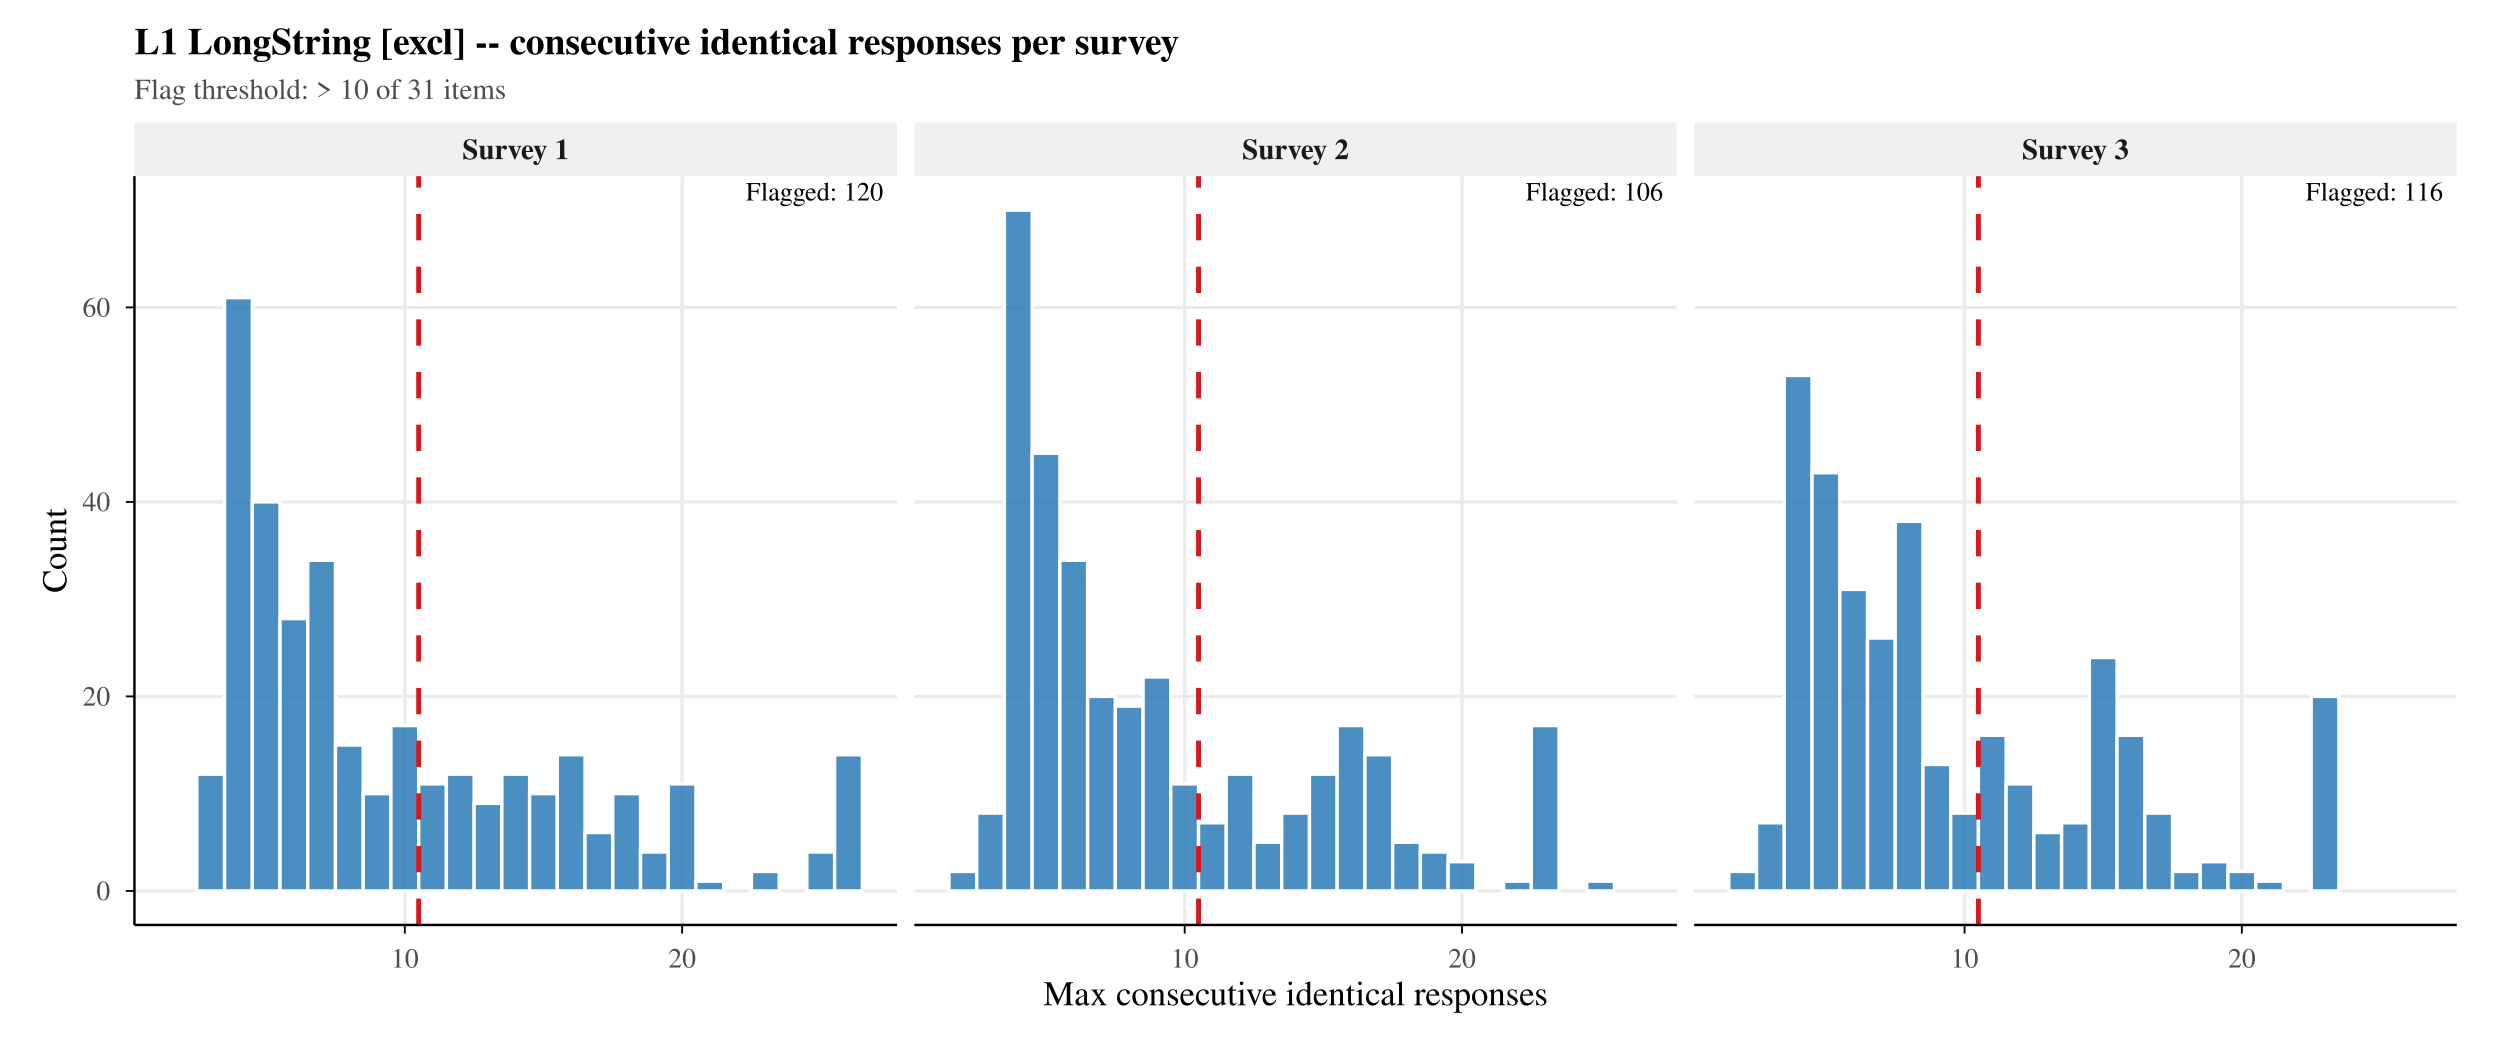
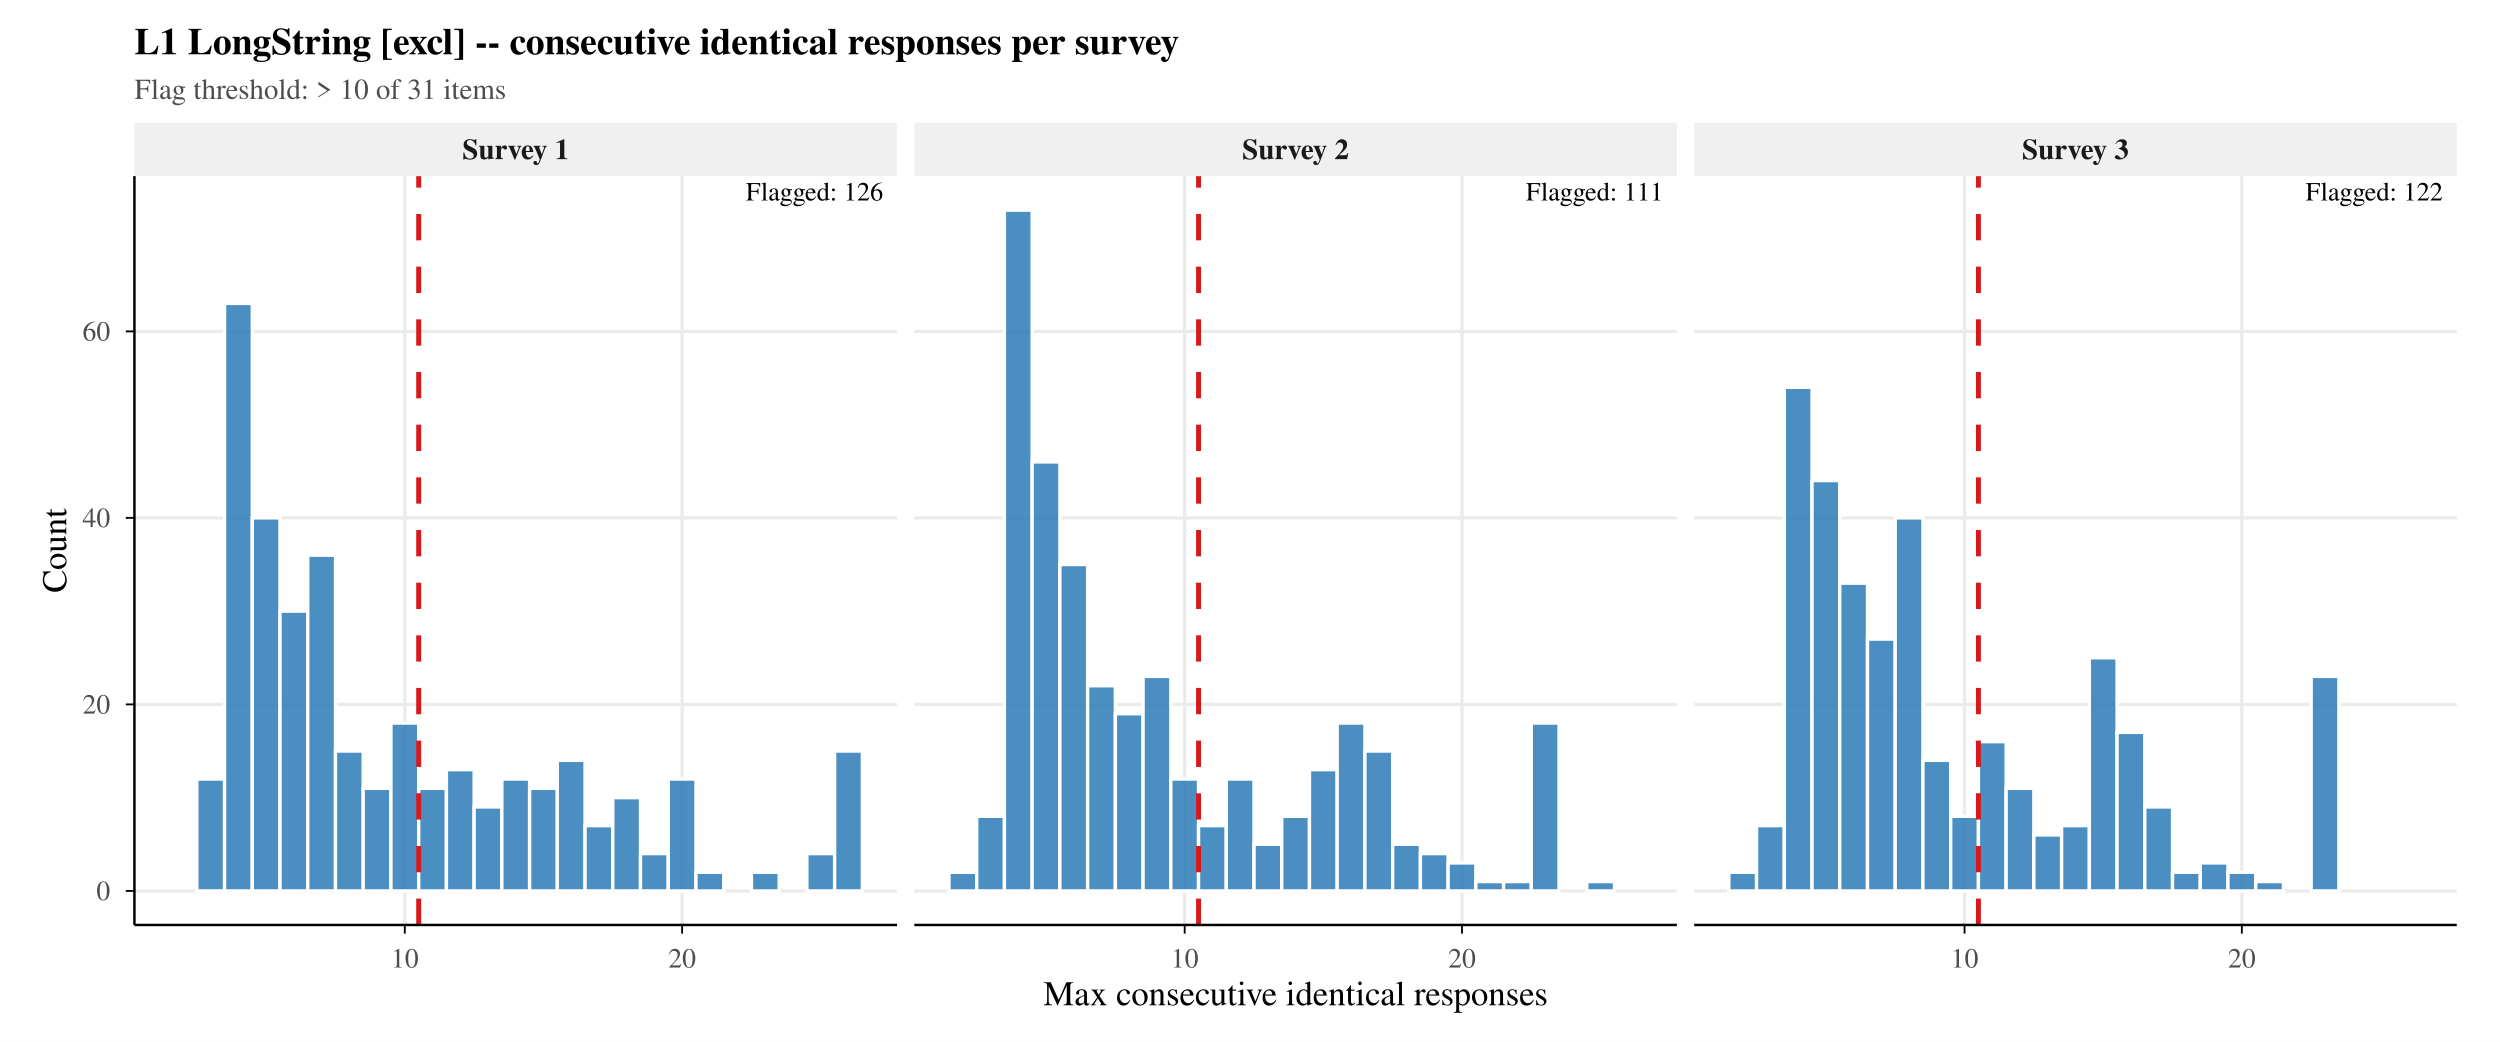
<svg xmlns="http://www.w3.org/2000/svg" width="864.00pt" height="360.00pt" viewBox="0 0 864.00 360.00">
  <g class="svglite">
    <defs>
      <style type="text/css">
    .svglite line, .svglite polyline, .svglite polygon, .svglite path, .svglite rect, .svglite circle {
      fill: none;
      stroke: #000000;
      stroke-linecap: round;
      stroke-linejoin: round;
      stroke-miterlimit: 10.00;
    }
    .svglite text {
      white-space: pre;
    }
    .svglite g.glyphgroup path {
      fill: inherit;
      stroke: none;
    }
  </style>
    </defs>
    <rect width="100%" height="100%" style="stroke: none; fill: #FFFFFF;" />
    <defs>
      <clipPath id="cpMC4wMHw4NjQuMDB8MC4wMHwzNjAuMDA=">
        <rect x="0.00" y="0.00" width="864.00" height="360.00" />
      </clipPath>
    </defs>
    <g clip-path="url(#cpMC4wMHw4NjQuMDB8MC4wMHwzNjAuMDA=)">
      <rect x="0.00" y="0.00" width="864.00" height="360.00" style="stroke-width: 1.16; stroke: none; fill: #FFFFFF;" />
    </g>
    <defs>
      <clipPath id="cpNDYuNDZ8MzEwLjAxfDYwLjg3fDMxOS42Ng==">
        <rect x="46.46" y="60.87" width="263.55" height="258.80" />
      </clipPath>
    </defs>
    <g clip-path="url(#cpNDYuNDZ8MzEwLjAxfDYwLjg3fDMxOS42Ng==)">
      <polyline points="46.46,307.90 310.01,307.90 " style="stroke-width: 1.16; stroke: #EBEBEB; stroke-linecap: butt;" />
-       <polyline points="46.46,240.68 310.01,240.68 " style="stroke-width: 1.16; stroke: #EBEBEB; stroke-linecap: butt;" />
-       <polyline points="46.46,173.46 310.01,173.46 " style="stroke-width: 1.16; stroke: #EBEBEB; stroke-linecap: butt;" />
-       <polyline points="46.46,106.24 310.01,106.24 " style="stroke-width: 1.16; stroke: #EBEBEB; stroke-linecap: butt;" />
+       <polyline points="46.46,243.44 310.01,243.44 " style="stroke-width: 1.16; stroke: #EBEBEB; stroke-linecap: butt;" />
+       <polyline points="46.46,178.98 310.01,178.98 " style="stroke-width: 1.16; stroke: #EBEBEB; stroke-linecap: butt;" />
+       <polyline points="46.46,114.53 310.01,114.53 " style="stroke-width: 1.16; stroke: #EBEBEB; stroke-linecap: butt;" />
      <polyline points="139.90,319.66 139.90,60.87 " style="stroke-width: 1.16; stroke: #EBEBEB; stroke-linecap: butt;" />
      <polyline points="235.74,319.66 235.74,60.87 " style="stroke-width: 1.16; stroke: #EBEBEB; stroke-linecap: butt;" />
      <rect x="58.44" y="307.90" width="9.58" height="0.00" style="stroke-width: 1.16; stroke: #FFFFFF; stroke-linecap: butt; stroke-linejoin: miter; fill: #2C7BB6; fill-opacity: 0.85;" />
-       <rect x="68.03" y="267.57" width="9.58" height="40.33" style="stroke-width: 1.16; stroke: #FFFFFF; stroke-linecap: butt; stroke-linejoin: miter; fill: #2C7BB6; fill-opacity: 0.85;" />
-       <rect x="77.61" y="102.88" width="9.58" height="205.02" style="stroke-width: 1.16; stroke: #FFFFFF; stroke-linecap: butt; stroke-linejoin: miter; fill: #2C7BB6; fill-opacity: 0.85;" />
-       <rect x="87.19" y="173.46" width="9.58" height="134.44" style="stroke-width: 1.16; stroke: #FFFFFF; stroke-linecap: butt; stroke-linejoin: miter; fill: #2C7BB6; fill-opacity: 0.85;" />
-       <rect x="96.78" y="213.79" width="9.58" height="94.11" style="stroke-width: 1.16; stroke: #FFFFFF; stroke-linecap: butt; stroke-linejoin: miter; fill: #2C7BB6; fill-opacity: 0.85;" />
-       <rect x="106.36" y="193.63" width="9.58" height="114.28" style="stroke-width: 1.16; stroke: #FFFFFF; stroke-linecap: butt; stroke-linejoin: miter; fill: #2C7BB6; fill-opacity: 0.85;" />
-       <rect x="115.94" y="257.49" width="9.58" height="50.42" style="stroke-width: 1.16; stroke: #FFFFFF; stroke-linecap: butt; stroke-linejoin: miter; fill: #2C7BB6; fill-opacity: 0.85;" />
-       <rect x="125.53" y="274.29" width="9.58" height="33.61" style="stroke-width: 1.16; stroke: #FFFFFF; stroke-linecap: butt; stroke-linejoin: miter; fill: #2C7BB6; fill-opacity: 0.85;" />
-       <rect x="135.11" y="250.76" width="9.58" height="57.14" style="stroke-width: 1.16; stroke: #FFFFFF; stroke-linecap: butt; stroke-linejoin: miter; fill: #2C7BB6; fill-opacity: 0.85;" />
-       <rect x="144.70" y="270.93" width="9.58" height="36.97" style="stroke-width: 1.16; stroke: #FFFFFF; stroke-linecap: butt; stroke-linejoin: miter; fill: #2C7BB6; fill-opacity: 0.85;" />
-       <rect x="154.28" y="267.57" width="9.58" height="40.33" style="stroke-width: 1.16; stroke: #FFFFFF; stroke-linecap: butt; stroke-linejoin: miter; fill: #2C7BB6; fill-opacity: 0.85;" />
-       <rect x="163.86" y="277.65" width="9.58" height="30.25" style="stroke-width: 1.16; stroke: #FFFFFF; stroke-linecap: butt; stroke-linejoin: miter; fill: #2C7BB6; fill-opacity: 0.85;" />
-       <rect x="173.45" y="267.57" width="9.58" height="40.33" style="stroke-width: 1.16; stroke: #FFFFFF; stroke-linecap: butt; stroke-linejoin: miter; fill: #2C7BB6; fill-opacity: 0.85;" />
-       <rect x="183.03" y="274.29" width="9.58" height="33.61" style="stroke-width: 1.16; stroke: #FFFFFF; stroke-linecap: butt; stroke-linejoin: miter; fill: #2C7BB6; fill-opacity: 0.85;" />
-       <rect x="192.61" y="260.85" width="9.58" height="47.05" style="stroke-width: 1.16; stroke: #FFFFFF; stroke-linecap: butt; stroke-linejoin: miter; fill: #2C7BB6; fill-opacity: 0.85;" />
-       <rect x="202.20" y="287.73" width="9.58" height="20.17" style="stroke-width: 1.16; stroke: #FFFFFF; stroke-linecap: butt; stroke-linejoin: miter; fill: #2C7BB6; fill-opacity: 0.85;" />
-       <rect x="211.78" y="274.29" width="9.58" height="33.61" style="stroke-width: 1.16; stroke: #FFFFFF; stroke-linecap: butt; stroke-linejoin: miter; fill: #2C7BB6; fill-opacity: 0.85;" />
-       <rect x="221.36" y="294.46" width="9.58" height="13.44" style="stroke-width: 1.16; stroke: #FFFFFF; stroke-linecap: butt; stroke-linejoin: miter; fill: #2C7BB6; fill-opacity: 0.85;" />
-       <rect x="230.95" y="270.93" width="9.58" height="36.97" style="stroke-width: 1.16; stroke: #FFFFFF; stroke-linecap: butt; stroke-linejoin: miter; fill: #2C7BB6; fill-opacity: 0.85;" />
-       <rect x="240.53" y="304.54" width="9.58" height="3.36" style="stroke-width: 1.16; stroke: #FFFFFF; stroke-linecap: butt; stroke-linejoin: miter; fill: #2C7BB6; fill-opacity: 0.85;" />
+       <rect x="68.03" y="269.23" width="9.58" height="38.67" style="stroke-width: 1.16; stroke: #FFFFFF; stroke-linecap: butt; stroke-linejoin: miter; fill: #2C7BB6; fill-opacity: 0.85;" />
+       <rect x="77.61" y="104.86" width="9.58" height="203.04" style="stroke-width: 1.16; stroke: #FFFFFF; stroke-linecap: butt; stroke-linejoin: miter; fill: #2C7BB6; fill-opacity: 0.85;" />
+       <rect x="87.19" y="178.98" width="9.58" height="128.92" style="stroke-width: 1.16; stroke: #FFFFFF; stroke-linecap: butt; stroke-linejoin: miter; fill: #2C7BB6; fill-opacity: 0.85;" />
+       <rect x="96.78" y="211.21" width="9.58" height="96.69" style="stroke-width: 1.16; stroke: #FFFFFF; stroke-linecap: butt; stroke-linejoin: miter; fill: #2C7BB6; fill-opacity: 0.85;" />
+       <rect x="106.36" y="191.88" width="9.58" height="116.02" style="stroke-width: 1.16; stroke: #FFFFFF; stroke-linecap: butt; stroke-linejoin: miter; fill: #2C7BB6; fill-opacity: 0.85;" />
+       <rect x="115.94" y="259.56" width="9.58" height="48.34" style="stroke-width: 1.16; stroke: #FFFFFF; stroke-linecap: butt; stroke-linejoin: miter; fill: #2C7BB6; fill-opacity: 0.85;" />
+       <rect x="125.53" y="272.45" width="9.58" height="35.45" style="stroke-width: 1.16; stroke: #FFFFFF; stroke-linecap: butt; stroke-linejoin: miter; fill: #2C7BB6; fill-opacity: 0.85;" />
+       <rect x="135.11" y="249.89" width="9.58" height="58.01" style="stroke-width: 1.16; stroke: #FFFFFF; stroke-linecap: butt; stroke-linejoin: miter; fill: #2C7BB6; fill-opacity: 0.85;" />
+       <rect x="144.70" y="272.45" width="9.58" height="35.45" style="stroke-width: 1.16; stroke: #FFFFFF; stroke-linecap: butt; stroke-linejoin: miter; fill: #2C7BB6; fill-opacity: 0.85;" />
+       <rect x="154.28" y="266.00" width="9.58" height="41.90" style="stroke-width: 1.16; stroke: #FFFFFF; stroke-linecap: butt; stroke-linejoin: miter; fill: #2C7BB6; fill-opacity: 0.85;" />
+       <rect x="163.86" y="278.89" width="9.58" height="29.01" style="stroke-width: 1.16; stroke: #FFFFFF; stroke-linecap: butt; stroke-linejoin: miter; fill: #2C7BB6; fill-opacity: 0.85;" />
+       <rect x="173.45" y="269.23" width="9.58" height="38.67" style="stroke-width: 1.16; stroke: #FFFFFF; stroke-linecap: butt; stroke-linejoin: miter; fill: #2C7BB6; fill-opacity: 0.85;" />
+       <rect x="183.03" y="272.45" width="9.58" height="35.45" style="stroke-width: 1.16; stroke: #FFFFFF; stroke-linecap: butt; stroke-linejoin: miter; fill: #2C7BB6; fill-opacity: 0.85;" />
+       <rect x="192.61" y="262.78" width="9.58" height="45.12" style="stroke-width: 1.16; stroke: #FFFFFF; stroke-linecap: butt; stroke-linejoin: miter; fill: #2C7BB6; fill-opacity: 0.85;" />
+       <rect x="202.20" y="285.34" width="9.58" height="22.56" style="stroke-width: 1.16; stroke: #FFFFFF; stroke-linecap: butt; stroke-linejoin: miter; fill: #2C7BB6; fill-opacity: 0.85;" />
+       <rect x="211.78" y="275.67" width="9.58" height="32.23" style="stroke-width: 1.16; stroke: #FFFFFF; stroke-linecap: butt; stroke-linejoin: miter; fill: #2C7BB6; fill-opacity: 0.85;" />
+       <rect x="221.36" y="295.01" width="9.58" height="12.89" style="stroke-width: 1.16; stroke: #FFFFFF; stroke-linecap: butt; stroke-linejoin: miter; fill: #2C7BB6; fill-opacity: 0.85;" />
+       <rect x="230.95" y="269.23" width="9.58" height="38.67" style="stroke-width: 1.16; stroke: #FFFFFF; stroke-linecap: butt; stroke-linejoin: miter; fill: #2C7BB6; fill-opacity: 0.85;" />
+       <rect x="240.53" y="301.46" width="9.58" height="6.45" style="stroke-width: 1.16; stroke: #FFFFFF; stroke-linecap: butt; stroke-linejoin: miter; fill: #2C7BB6; fill-opacity: 0.85;" />
      <rect x="250.11" y="307.90" width="9.58" height="0.00" style="stroke-width: 1.16; stroke: #FFFFFF; stroke-linecap: butt; stroke-linejoin: miter; fill: #2C7BB6; fill-opacity: 0.85;" />
-       <rect x="259.70" y="301.18" width="9.58" height="6.72" style="stroke-width: 1.16; stroke: #FFFFFF; stroke-linecap: butt; stroke-linejoin: miter; fill: #2C7BB6; fill-opacity: 0.85;" />
+       <rect x="259.70" y="301.46" width="9.58" height="6.45" style="stroke-width: 1.16; stroke: #FFFFFF; stroke-linecap: butt; stroke-linejoin: miter; fill: #2C7BB6; fill-opacity: 0.85;" />
      <rect x="269.28" y="307.90" width="9.58" height="0.00" style="stroke-width: 1.16; stroke: #FFFFFF; stroke-linecap: butt; stroke-linejoin: miter; fill: #2C7BB6; fill-opacity: 0.85;" />
-       <rect x="278.86" y="294.46" width="9.58" height="13.44" style="stroke-width: 1.16; stroke: #FFFFFF; stroke-linecap: butt; stroke-linejoin: miter; fill: #2C7BB6; fill-opacity: 0.85;" />
-       <rect x="288.45" y="260.85" width="9.58" height="47.05" style="stroke-width: 1.16; stroke: #FFFFFF; stroke-linecap: butt; stroke-linejoin: miter; fill: #2C7BB6; fill-opacity: 0.85;" />
+       <rect x="278.86" y="295.01" width="9.58" height="12.89" style="stroke-width: 1.16; stroke: #FFFFFF; stroke-linecap: butt; stroke-linejoin: miter; fill: #2C7BB6; fill-opacity: 0.85;" />
+       <rect x="288.45" y="259.56" width="9.58" height="48.34" style="stroke-width: 1.16; stroke: #FFFFFF; stroke-linecap: butt; stroke-linejoin: miter; fill: #2C7BB6; fill-opacity: 0.85;" />
      <line x1="144.70" y1="319.66" x2="144.70" y2="60.87" style="stroke-width: 1.71; stroke: #D7191C; stroke-dasharray: 9.10,9.10; stroke-linecap: butt;" />
-       <text x="305.24" y="69.29" text-anchor="end" style="font-size: 9.10px; font-family: &quot;Times&quot;;" textLength="47.75px" lengthAdjust="spacingAndGlyphs">Flagged: 120</text>
+       <text x="305.24" y="69.29" text-anchor="end" style="font-size: 9.10px; font-family: &quot;Times&quot;;" textLength="47.75px" lengthAdjust="spacingAndGlyphs">Flagged: 126</text>
    </g>
    <g clip-path="url(#cpMC4wMHw4NjQuMDB8MC4wMHwzNjAuMDA=)">
</g>
    <defs>
      <clipPath id="cpMzE1Ljk5fDU3OS41M3w2MC44N3wzMTkuNjY=">
        <rect x="315.99" y="60.87" width="263.55" height="258.80" />
      </clipPath>
    </defs>
    <g clip-path="url(#cpMzE1Ljk5fDU3OS41M3w2MC44N3wzMTkuNjY=)">
      <polyline points="315.99,307.90 579.53,307.90 " style="stroke-width: 1.16; stroke: #EBEBEB; stroke-linecap: butt;" />
-       <polyline points="315.99,240.68 579.53,240.68 " style="stroke-width: 1.16; stroke: #EBEBEB; stroke-linecap: butt;" />
-       <polyline points="315.99,173.46 579.53,173.46 " style="stroke-width: 1.16; stroke: #EBEBEB; stroke-linecap: butt;" />
-       <polyline points="315.99,106.24 579.53,106.24 " style="stroke-width: 1.16; stroke: #EBEBEB; stroke-linecap: butt;" />
+       <polyline points="315.99,243.44 579.53,243.44 " style="stroke-width: 1.16; stroke: #EBEBEB; stroke-linecap: butt;" />
+       <polyline points="315.99,178.98 579.53,178.98 " style="stroke-width: 1.16; stroke: #EBEBEB; stroke-linecap: butt;" />
+       <polyline points="315.99,114.53 579.53,114.53 " style="stroke-width: 1.16; stroke: #EBEBEB; stroke-linecap: butt;" />
      <polyline points="409.43,319.66 409.43,60.87 " style="stroke-width: 1.16; stroke: #EBEBEB; stroke-linecap: butt;" />
      <polyline points="505.26,319.66 505.26,60.87 " style="stroke-width: 1.16; stroke: #EBEBEB; stroke-linecap: butt;" />
-       <rect x="327.97" y="301.18" width="9.58" height="6.72" style="stroke-width: 1.16; stroke: #FFFFFF; stroke-linecap: butt; stroke-linejoin: miter; fill: #2C7BB6; fill-opacity: 0.85;" />
-       <rect x="337.55" y="281.01" width="9.58" height="26.89" style="stroke-width: 1.16; stroke: #FFFFFF; stroke-linecap: butt; stroke-linejoin: miter; fill: #2C7BB6; fill-opacity: 0.85;" />
+       <rect x="327.97" y="301.46" width="9.58" height="6.45" style="stroke-width: 1.16; stroke: #FFFFFF; stroke-linecap: butt; stroke-linejoin: miter; fill: #2C7BB6; fill-opacity: 0.85;" />
+       <rect x="337.55" y="282.12" width="9.58" height="25.78" style="stroke-width: 1.16; stroke: #FFFFFF; stroke-linecap: butt; stroke-linejoin: miter; fill: #2C7BB6; fill-opacity: 0.85;" />
      <rect x="347.13" y="72.63" width="9.58" height="235.27" style="stroke-width: 1.16; stroke: #FFFFFF; stroke-linecap: butt; stroke-linejoin: miter; fill: #2C7BB6; fill-opacity: 0.85;" />
-       <rect x="356.72" y="156.65" width="9.58" height="151.25" style="stroke-width: 1.16; stroke: #FFFFFF; stroke-linecap: butt; stroke-linejoin: miter; fill: #2C7BB6; fill-opacity: 0.85;" />
-       <rect x="366.30" y="193.63" width="9.58" height="114.28" style="stroke-width: 1.16; stroke: #FFFFFF; stroke-linecap: butt; stroke-linejoin: miter; fill: #2C7BB6; fill-opacity: 0.85;" />
-       <rect x="375.88" y="240.68" width="9.58" height="67.22" style="stroke-width: 1.16; stroke: #FFFFFF; stroke-linecap: butt; stroke-linejoin: miter; fill: #2C7BB6; fill-opacity: 0.85;" />
-       <rect x="385.47" y="244.04" width="9.58" height="63.86" style="stroke-width: 1.16; stroke: #FFFFFF; stroke-linecap: butt; stroke-linejoin: miter; fill: #2C7BB6; fill-opacity: 0.85;" />
-       <rect x="395.05" y="233.96" width="9.58" height="73.94" style="stroke-width: 1.16; stroke: #FFFFFF; stroke-linecap: butt; stroke-linejoin: miter; fill: #2C7BB6; fill-opacity: 0.85;" />
-       <rect x="404.63" y="270.93" width="9.58" height="36.97" style="stroke-width: 1.16; stroke: #FFFFFF; stroke-linecap: butt; stroke-linejoin: miter; fill: #2C7BB6; fill-opacity: 0.85;" />
-       <rect x="414.22" y="284.37" width="9.58" height="23.53" style="stroke-width: 1.16; stroke: #FFFFFF; stroke-linecap: butt; stroke-linejoin: miter; fill: #2C7BB6; fill-opacity: 0.85;" />
-       <rect x="423.80" y="267.57" width="9.58" height="40.33" style="stroke-width: 1.16; stroke: #FFFFFF; stroke-linecap: butt; stroke-linejoin: miter; fill: #2C7BB6; fill-opacity: 0.85;" />
-       <rect x="433.39" y="291.10" width="9.58" height="16.81" style="stroke-width: 1.16; stroke: #FFFFFF; stroke-linecap: butt; stroke-linejoin: miter; fill: #2C7BB6; fill-opacity: 0.85;" />
-       <rect x="442.97" y="281.01" width="9.58" height="26.89" style="stroke-width: 1.16; stroke: #FFFFFF; stroke-linecap: butt; stroke-linejoin: miter; fill: #2C7BB6; fill-opacity: 0.85;" />
-       <rect x="452.55" y="267.57" width="9.58" height="40.33" style="stroke-width: 1.16; stroke: #FFFFFF; stroke-linecap: butt; stroke-linejoin: miter; fill: #2C7BB6; fill-opacity: 0.85;" />
-       <rect x="462.14" y="250.76" width="9.58" height="57.14" style="stroke-width: 1.16; stroke: #FFFFFF; stroke-linecap: butt; stroke-linejoin: miter; fill: #2C7BB6; fill-opacity: 0.85;" />
-       <rect x="471.72" y="260.85" width="9.58" height="47.05" style="stroke-width: 1.16; stroke: #FFFFFF; stroke-linecap: butt; stroke-linejoin: miter; fill: #2C7BB6; fill-opacity: 0.85;" />
-       <rect x="481.30" y="291.10" width="9.58" height="16.81" style="stroke-width: 1.16; stroke: #FFFFFF; stroke-linecap: butt; stroke-linejoin: miter; fill: #2C7BB6; fill-opacity: 0.85;" />
-       <rect x="490.89" y="294.46" width="9.58" height="13.44" style="stroke-width: 1.16; stroke: #FFFFFF; stroke-linecap: butt; stroke-linejoin: miter; fill: #2C7BB6; fill-opacity: 0.85;" />
-       <rect x="500.47" y="297.82" width="9.58" height="10.08" style="stroke-width: 1.16; stroke: #FFFFFF; stroke-linecap: butt; stroke-linejoin: miter; fill: #2C7BB6; fill-opacity: 0.85;" />
-       <rect x="510.05" y="307.90" width="9.58" height="0.00" style="stroke-width: 1.16; stroke: #FFFFFF; stroke-linecap: butt; stroke-linejoin: miter; fill: #2C7BB6; fill-opacity: 0.85;" />
-       <rect x="519.64" y="304.54" width="9.58" height="3.36" style="stroke-width: 1.16; stroke: #FFFFFF; stroke-linecap: butt; stroke-linejoin: miter; fill: #2C7BB6; fill-opacity: 0.85;" />
-       <rect x="529.22" y="250.76" width="9.58" height="57.14" style="stroke-width: 1.16; stroke: #FFFFFF; stroke-linecap: butt; stroke-linejoin: miter; fill: #2C7BB6; fill-opacity: 0.85;" />
+       <rect x="356.72" y="159.65" width="9.58" height="148.25" style="stroke-width: 1.16; stroke: #FFFFFF; stroke-linecap: butt; stroke-linejoin: miter; fill: #2C7BB6; fill-opacity: 0.85;" />
+       <rect x="366.30" y="195.10" width="9.58" height="112.80" style="stroke-width: 1.16; stroke: #FFFFFF; stroke-linecap: butt; stroke-linejoin: miter; fill: #2C7BB6; fill-opacity: 0.85;" />
+       <rect x="375.88" y="237.00" width="9.58" height="70.90" style="stroke-width: 1.16; stroke: #FFFFFF; stroke-linecap: butt; stroke-linejoin: miter; fill: #2C7BB6; fill-opacity: 0.85;" />
+       <rect x="385.47" y="246.67" width="9.58" height="61.24" style="stroke-width: 1.16; stroke: #FFFFFF; stroke-linecap: butt; stroke-linejoin: miter; fill: #2C7BB6; fill-opacity: 0.85;" />
+       <rect x="395.05" y="233.77" width="9.58" height="74.13" style="stroke-width: 1.16; stroke: #FFFFFF; stroke-linecap: butt; stroke-linejoin: miter; fill: #2C7BB6; fill-opacity: 0.85;" />
+       <rect x="404.63" y="269.23" width="9.58" height="38.67" style="stroke-width: 1.16; stroke: #FFFFFF; stroke-linecap: butt; stroke-linejoin: miter; fill: #2C7BB6; fill-opacity: 0.85;" />
+       <rect x="414.22" y="285.34" width="9.58" height="22.56" style="stroke-width: 1.16; stroke: #FFFFFF; stroke-linecap: butt; stroke-linejoin: miter; fill: #2C7BB6; fill-opacity: 0.85;" />
+       <rect x="423.80" y="269.23" width="9.58" height="38.67" style="stroke-width: 1.16; stroke: #FFFFFF; stroke-linecap: butt; stroke-linejoin: miter; fill: #2C7BB6; fill-opacity: 0.85;" />
+       <rect x="433.39" y="291.79" width="9.58" height="16.11" style="stroke-width: 1.16; stroke: #FFFFFF; stroke-linecap: butt; stroke-linejoin: miter; fill: #2C7BB6; fill-opacity: 0.85;" />
+       <rect x="442.97" y="282.12" width="9.58" height="25.78" style="stroke-width: 1.16; stroke: #FFFFFF; stroke-linecap: butt; stroke-linejoin: miter; fill: #2C7BB6; fill-opacity: 0.85;" />
+       <rect x="452.55" y="266.00" width="9.58" height="41.90" style="stroke-width: 1.16; stroke: #FFFFFF; stroke-linecap: butt; stroke-linejoin: miter; fill: #2C7BB6; fill-opacity: 0.85;" />
+       <rect x="462.14" y="249.89" width="9.58" height="58.01" style="stroke-width: 1.16; stroke: #FFFFFF; stroke-linecap: butt; stroke-linejoin: miter; fill: #2C7BB6; fill-opacity: 0.85;" />
+       <rect x="471.72" y="259.56" width="9.58" height="48.34" style="stroke-width: 1.16; stroke: #FFFFFF; stroke-linecap: butt; stroke-linejoin: miter; fill: #2C7BB6; fill-opacity: 0.85;" />
+       <rect x="481.30" y="291.79" width="9.58" height="16.11" style="stroke-width: 1.16; stroke: #FFFFFF; stroke-linecap: butt; stroke-linejoin: miter; fill: #2C7BB6; fill-opacity: 0.85;" />
+       <rect x="490.89" y="295.01" width="9.58" height="12.89" style="stroke-width: 1.16; stroke: #FFFFFF; stroke-linecap: butt; stroke-linejoin: miter; fill: #2C7BB6; fill-opacity: 0.85;" />
+       <rect x="500.47" y="298.23" width="9.58" height="9.67" style="stroke-width: 1.16; stroke: #FFFFFF; stroke-linecap: butt; stroke-linejoin: miter; fill: #2C7BB6; fill-opacity: 0.85;" />
+       <rect x="510.05" y="304.68" width="9.58" height="3.22" style="stroke-width: 1.16; stroke: #FFFFFF; stroke-linecap: butt; stroke-linejoin: miter; fill: #2C7BB6; fill-opacity: 0.85;" />
+       <rect x="519.64" y="304.68" width="9.58" height="3.22" style="stroke-width: 1.16; stroke: #FFFFFF; stroke-linecap: butt; stroke-linejoin: miter; fill: #2C7BB6; fill-opacity: 0.85;" />
+       <rect x="529.22" y="249.89" width="9.58" height="58.01" style="stroke-width: 1.16; stroke: #FFFFFF; stroke-linecap: butt; stroke-linejoin: miter; fill: #2C7BB6; fill-opacity: 0.85;" />
      <rect x="538.80" y="307.90" width="9.58" height="0.00" style="stroke-width: 1.16; stroke: #FFFFFF; stroke-linecap: butt; stroke-linejoin: miter; fill: #2C7BB6; fill-opacity: 0.85;" />
-       <rect x="548.39" y="304.54" width="9.58" height="3.36" style="stroke-width: 1.16; stroke: #FFFFFF; stroke-linecap: butt; stroke-linejoin: miter; fill: #2C7BB6; fill-opacity: 0.85;" />
+       <rect x="548.39" y="304.68" width="9.58" height="3.22" style="stroke-width: 1.16; stroke: #FFFFFF; stroke-linecap: butt; stroke-linejoin: miter; fill: #2C7BB6; fill-opacity: 0.85;" />
      <rect x="557.97" y="307.90" width="9.58" height="0.00" style="stroke-width: 1.16; stroke: #FFFFFF; stroke-linecap: butt; stroke-linejoin: miter; fill: #2C7BB6; fill-opacity: 0.85;" />
      <line x1="414.22" y1="319.66" x2="414.22" y2="60.87" style="stroke-width: 1.71; stroke: #D7191C; stroke-dasharray: 9.10,9.10; stroke-linecap: butt;" />
-       <text x="574.76" y="69.29" text-anchor="end" style="font-size: 9.10px; font-family: &quot;Times&quot;;" textLength="47.75px" lengthAdjust="spacingAndGlyphs">Flagged: 106</text>
+       <text x="574.82" y="69.29" text-anchor="end" style="font-size: 9.10px; font-family: &quot;Times&quot;;" textLength="47.09px" lengthAdjust="spacingAndGlyphs">Flagged: 111</text>
    </g>
    <g clip-path="url(#cpMC4wMHw4NjQuMDB8MC4wMHwzNjAuMDA=)">
</g>
    <defs>
      <clipPath id="cpNTg1LjUxfDg0OS4wNnw2MC44N3wzMTkuNjY=">
        <rect x="585.51" y="60.87" width="263.55" height="258.80" />
      </clipPath>
    </defs>
    <g clip-path="url(#cpNTg1LjUxfDg0OS4wNnw2MC44N3wzMTkuNjY=)">
      <polyline points="585.51,307.90 849.06,307.90 " style="stroke-width: 1.16; stroke: #EBEBEB; stroke-linecap: butt;" />
-       <polyline points="585.51,240.68 849.06,240.68 " style="stroke-width: 1.16; stroke: #EBEBEB; stroke-linecap: butt;" />
-       <polyline points="585.51,173.46 849.06,173.46 " style="stroke-width: 1.16; stroke: #EBEBEB; stroke-linecap: butt;" />
-       <polyline points="585.51,106.24 849.06,106.24 " style="stroke-width: 1.16; stroke: #EBEBEB; stroke-linecap: butt;" />
+       <polyline points="585.51,243.44 849.06,243.44 " style="stroke-width: 1.16; stroke: #EBEBEB; stroke-linecap: butt;" />
+       <polyline points="585.51,178.98 849.06,178.98 " style="stroke-width: 1.16; stroke: #EBEBEB; stroke-linecap: butt;" />
+       <polyline points="585.51,114.53 849.06,114.53 " style="stroke-width: 1.16; stroke: #EBEBEB; stroke-linecap: butt;" />
      <polyline points="678.95,319.66 678.95,60.87 " style="stroke-width: 1.16; stroke: #EBEBEB; stroke-linecap: butt;" />
      <polyline points="774.78,319.66 774.78,60.87 " style="stroke-width: 1.16; stroke: #EBEBEB; stroke-linecap: butt;" />
-       <rect x="597.49" y="301.18" width="9.58" height="6.72" style="stroke-width: 1.16; stroke: #FFFFFF; stroke-linecap: butt; stroke-linejoin: miter; fill: #2C7BB6; fill-opacity: 0.85;" />
-       <rect x="607.07" y="284.37" width="9.58" height="23.53" style="stroke-width: 1.16; stroke: #FFFFFF; stroke-linecap: butt; stroke-linejoin: miter; fill: #2C7BB6; fill-opacity: 0.85;" />
-       <rect x="616.66" y="129.77" width="9.58" height="178.13" style="stroke-width: 1.16; stroke: #FFFFFF; stroke-linecap: butt; stroke-linejoin: miter; fill: #2C7BB6; fill-opacity: 0.85;" />
-       <rect x="626.24" y="163.38" width="9.58" height="144.52" style="stroke-width: 1.16; stroke: #FFFFFF; stroke-linecap: butt; stroke-linejoin: miter; fill: #2C7BB6; fill-opacity: 0.85;" />
-       <rect x="635.82" y="203.71" width="9.58" height="104.19" style="stroke-width: 1.16; stroke: #FFFFFF; stroke-linecap: butt; stroke-linejoin: miter; fill: #2C7BB6; fill-opacity: 0.85;" />
-       <rect x="645.41" y="220.51" width="9.58" height="87.39" style="stroke-width: 1.16; stroke: #FFFFFF; stroke-linecap: butt; stroke-linejoin: miter; fill: #2C7BB6; fill-opacity: 0.85;" />
-       <rect x="654.99" y="180.18" width="9.58" height="127.72" style="stroke-width: 1.16; stroke: #FFFFFF; stroke-linecap: butt; stroke-linejoin: miter; fill: #2C7BB6; fill-opacity: 0.85;" />
-       <rect x="664.57" y="264.21" width="9.58" height="43.69" style="stroke-width: 1.16; stroke: #FFFFFF; stroke-linecap: butt; stroke-linejoin: miter; fill: #2C7BB6; fill-opacity: 0.85;" />
-       <rect x="674.16" y="281.01" width="9.58" height="26.89" style="stroke-width: 1.16; stroke: #FFFFFF; stroke-linecap: butt; stroke-linejoin: miter; fill: #2C7BB6; fill-opacity: 0.85;" />
-       <rect x="683.74" y="254.12" width="9.58" height="53.78" style="stroke-width: 1.16; stroke: #FFFFFF; stroke-linecap: butt; stroke-linejoin: miter; fill: #2C7BB6; fill-opacity: 0.85;" />
-       <rect x="693.32" y="270.93" width="9.58" height="36.97" style="stroke-width: 1.16; stroke: #FFFFFF; stroke-linecap: butt; stroke-linejoin: miter; fill: #2C7BB6; fill-opacity: 0.85;" />
-       <rect x="702.91" y="287.73" width="9.58" height="20.17" style="stroke-width: 1.16; stroke: #FFFFFF; stroke-linecap: butt; stroke-linejoin: miter; fill: #2C7BB6; fill-opacity: 0.85;" />
-       <rect x="712.49" y="284.37" width="9.58" height="23.53" style="stroke-width: 1.16; stroke: #FFFFFF; stroke-linecap: butt; stroke-linejoin: miter; fill: #2C7BB6; fill-opacity: 0.85;" />
-       <rect x="722.08" y="227.24" width="9.58" height="80.66" style="stroke-width: 1.16; stroke: #FFFFFF; stroke-linecap: butt; stroke-linejoin: miter; fill: #2C7BB6; fill-opacity: 0.85;" />
-       <rect x="731.66" y="254.12" width="9.58" height="53.78" style="stroke-width: 1.16; stroke: #FFFFFF; stroke-linecap: butt; stroke-linejoin: miter; fill: #2C7BB6; fill-opacity: 0.85;" />
-       <rect x="741.24" y="281.01" width="9.58" height="26.89" style="stroke-width: 1.16; stroke: #FFFFFF; stroke-linecap: butt; stroke-linejoin: miter; fill: #2C7BB6; fill-opacity: 0.85;" />
-       <rect x="750.83" y="301.18" width="9.58" height="6.72" style="stroke-width: 1.16; stroke: #FFFFFF; stroke-linecap: butt; stroke-linejoin: miter; fill: #2C7BB6; fill-opacity: 0.85;" />
-       <rect x="760.41" y="297.82" width="9.58" height="10.08" style="stroke-width: 1.16; stroke: #FFFFFF; stroke-linecap: butt; stroke-linejoin: miter; fill: #2C7BB6; fill-opacity: 0.85;" />
-       <rect x="769.99" y="301.18" width="9.58" height="6.72" style="stroke-width: 1.16; stroke: #FFFFFF; stroke-linecap: butt; stroke-linejoin: miter; fill: #2C7BB6; fill-opacity: 0.85;" />
-       <rect x="779.58" y="304.54" width="9.58" height="3.36" style="stroke-width: 1.16; stroke: #FFFFFF; stroke-linecap: butt; stroke-linejoin: miter; fill: #2C7BB6; fill-opacity: 0.85;" />
+       <rect x="597.49" y="301.46" width="9.58" height="6.45" style="stroke-width: 1.16; stroke: #FFFFFF; stroke-linecap: butt; stroke-linejoin: miter; fill: #2C7BB6; fill-opacity: 0.85;" />
+       <rect x="607.07" y="285.34" width="9.58" height="22.56" style="stroke-width: 1.16; stroke: #FFFFFF; stroke-linecap: butt; stroke-linejoin: miter; fill: #2C7BB6; fill-opacity: 0.85;" />
+       <rect x="616.66" y="133.86" width="9.58" height="174.04" style="stroke-width: 1.16; stroke: #FFFFFF; stroke-linecap: butt; stroke-linejoin: miter; fill: #2C7BB6; fill-opacity: 0.85;" />
+       <rect x="626.24" y="166.09" width="9.58" height="141.81" style="stroke-width: 1.16; stroke: #FFFFFF; stroke-linecap: butt; stroke-linejoin: miter; fill: #2C7BB6; fill-opacity: 0.85;" />
+       <rect x="635.82" y="201.55" width="9.58" height="106.36" style="stroke-width: 1.16; stroke: #FFFFFF; stroke-linecap: butt; stroke-linejoin: miter; fill: #2C7BB6; fill-opacity: 0.85;" />
+       <rect x="645.41" y="220.88" width="9.58" height="87.02" style="stroke-width: 1.16; stroke: #FFFFFF; stroke-linecap: butt; stroke-linejoin: miter; fill: #2C7BB6; fill-opacity: 0.85;" />
+       <rect x="654.99" y="178.98" width="9.58" height="128.92" style="stroke-width: 1.16; stroke: #FFFFFF; stroke-linecap: butt; stroke-linejoin: miter; fill: #2C7BB6; fill-opacity: 0.85;" />
+       <rect x="664.57" y="262.78" width="9.58" height="45.12" style="stroke-width: 1.16; stroke: #FFFFFF; stroke-linecap: butt; stroke-linejoin: miter; fill: #2C7BB6; fill-opacity: 0.85;" />
+       <rect x="674.16" y="282.12" width="9.58" height="25.78" style="stroke-width: 1.16; stroke: #FFFFFF; stroke-linecap: butt; stroke-linejoin: miter; fill: #2C7BB6; fill-opacity: 0.85;" />
+       <rect x="683.74" y="256.33" width="9.58" height="51.57" style="stroke-width: 1.16; stroke: #FFFFFF; stroke-linecap: butt; stroke-linejoin: miter; fill: #2C7BB6; fill-opacity: 0.85;" />
+       <rect x="693.32" y="272.45" width="9.58" height="35.45" style="stroke-width: 1.16; stroke: #FFFFFF; stroke-linecap: butt; stroke-linejoin: miter; fill: #2C7BB6; fill-opacity: 0.85;" />
+       <rect x="702.91" y="288.56" width="9.58" height="19.34" style="stroke-width: 1.16; stroke: #FFFFFF; stroke-linecap: butt; stroke-linejoin: miter; fill: #2C7BB6; fill-opacity: 0.85;" />
+       <rect x="712.49" y="285.34" width="9.58" height="22.56" style="stroke-width: 1.16; stroke: #FFFFFF; stroke-linecap: butt; stroke-linejoin: miter; fill: #2C7BB6; fill-opacity: 0.85;" />
+       <rect x="722.08" y="227.33" width="9.58" height="80.57" style="stroke-width: 1.16; stroke: #FFFFFF; stroke-linecap: butt; stroke-linejoin: miter; fill: #2C7BB6; fill-opacity: 0.85;" />
+       <rect x="731.66" y="253.11" width="9.58" height="54.79" style="stroke-width: 1.16; stroke: #FFFFFF; stroke-linecap: butt; stroke-linejoin: miter; fill: #2C7BB6; fill-opacity: 0.85;" />
+       <rect x="741.24" y="278.89" width="9.58" height="29.01" style="stroke-width: 1.16; stroke: #FFFFFF; stroke-linecap: butt; stroke-linejoin: miter; fill: #2C7BB6; fill-opacity: 0.85;" />
+       <rect x="750.83" y="301.46" width="9.58" height="6.45" style="stroke-width: 1.16; stroke: #FFFFFF; stroke-linecap: butt; stroke-linejoin: miter; fill: #2C7BB6; fill-opacity: 0.85;" />
+       <rect x="760.41" y="298.23" width="9.58" height="9.67" style="stroke-width: 1.16; stroke: #FFFFFF; stroke-linecap: butt; stroke-linejoin: miter; fill: #2C7BB6; fill-opacity: 0.85;" />
+       <rect x="769.99" y="301.46" width="9.58" height="6.45" style="stroke-width: 1.16; stroke: #FFFFFF; stroke-linecap: butt; stroke-linejoin: miter; fill: #2C7BB6; fill-opacity: 0.85;" />
+       <rect x="779.58" y="304.68" width="9.58" height="3.22" style="stroke-width: 1.16; stroke: #FFFFFF; stroke-linecap: butt; stroke-linejoin: miter; fill: #2C7BB6; fill-opacity: 0.85;" />
      <rect x="789.16" y="307.90" width="9.58" height="0.00" style="stroke-width: 1.16; stroke: #FFFFFF; stroke-linecap: butt; stroke-linejoin: miter; fill: #2C7BB6; fill-opacity: 0.85;" />
-       <rect x="798.74" y="240.68" width="9.58" height="67.22" style="stroke-width: 1.16; stroke: #FFFFFF; stroke-linecap: butt; stroke-linejoin: miter; fill: #2C7BB6; fill-opacity: 0.85;" />
+       <rect x="798.74" y="233.77" width="9.58" height="74.13" style="stroke-width: 1.16; stroke: #FFFFFF; stroke-linecap: butt; stroke-linejoin: miter; fill: #2C7BB6; fill-opacity: 0.85;" />
      <rect x="808.33" y="307.90" width="9.58" height="0.00" style="stroke-width: 1.16; stroke: #FFFFFF; stroke-linecap: butt; stroke-linejoin: miter; fill: #2C7BB6; fill-opacity: 0.85;" />
      <rect x="817.91" y="307.90" width="9.58" height="0.00" style="stroke-width: 1.16; stroke: #FFFFFF; stroke-linecap: butt; stroke-linejoin: miter; fill: #2C7BB6; fill-opacity: 0.85;" />
      <rect x="827.49" y="307.90" width="9.58" height="0.00" style="stroke-width: 1.16; stroke: #FFFFFF; stroke-linecap: butt; stroke-linejoin: miter; fill: #2C7BB6; fill-opacity: 0.85;" />
      <line x1="683.74" y1="319.66" x2="683.74" y2="60.87" style="stroke-width: 1.71; stroke: #D7191C; stroke-dasharray: 9.10,9.10; stroke-linecap: butt;" />
-       <text x="844.31" y="69.29" text-anchor="end" style="font-size: 9.10px; font-family: &quot;Times&quot;;" textLength="47.42px" lengthAdjust="spacingAndGlyphs">Flagged: 116</text>
+       <text x="844.28" y="69.29" text-anchor="end" style="font-size: 9.10px; font-family: &quot;Times&quot;;" textLength="47.75px" lengthAdjust="spacingAndGlyphs">Flagged: 122</text>
    </g>
    <g clip-path="url(#cpMC4wMHw4NjQuMDB8MC4wMHwzNjAuMDA=)">
</g>
    <defs>
      <clipPath id="cpNDYuNDZ8MzEwLjAxfDQyLjM1fDYwLjg3">
        <rect x="46.46" y="42.35" width="263.55" height="18.51" />
      </clipPath>
    </defs>
    <g clip-path="url(#cpNDYuNDZ8MzEwLjAxfDQyLjM1fDYwLjg3)">
      <rect x="46.46" y="42.35" width="263.55" height="18.51" style="stroke-width: 1.16; stroke: none; fill: #F0F0F0;" />
      <text x="178.24" y="54.99" text-anchor="middle" style="font-size: 10.00px; font-weight: bold;fill: #1A1A1A; font-family: &quot;Times&quot;;" textLength="37.50px" lengthAdjust="spacingAndGlyphs">Survey 1</text>
    </g>
    <g clip-path="url(#cpMC4wMHw4NjQuMDB8MC4wMHwzNjAuMDA=)">
</g>
    <defs>
      <clipPath id="cpMzE1Ljk5fDU3OS41M3w0Mi4zNXw2MC44Nw==">
        <rect x="315.99" y="42.35" width="263.55" height="18.51" />
      </clipPath>
    </defs>
    <g clip-path="url(#cpMzE1Ljk5fDU3OS41M3w0Mi4zNXw2MC44Nw==)">
      <rect x="315.99" y="42.35" width="263.55" height="18.51" style="stroke-width: 1.16; stroke: none; fill: #F0F0F0;" />
      <text x="447.76" y="54.99" text-anchor="middle" style="font-size: 10.00px; font-weight: bold;fill: #1A1A1A; font-family: &quot;Times&quot;;" textLength="37.50px" lengthAdjust="spacingAndGlyphs">Survey 2</text>
    </g>
    <g clip-path="url(#cpMC4wMHw4NjQuMDB8MC4wMHwzNjAuMDA=)">
</g>
    <defs>
      <clipPath id="cpNTg1LjUxfDg0OS4wNnw0Mi4zNXw2MC44Nw==">
        <rect x="585.51" y="42.35" width="263.55" height="18.51" />
      </clipPath>
    </defs>
    <g clip-path="url(#cpNTg1LjUxfDg0OS4wNnw0Mi4zNXw2MC44Nw==)">
      <rect x="585.51" y="42.35" width="263.55" height="18.51" style="stroke-width: 1.16; stroke: none; fill: #F0F0F0;" />
      <text x="717.28" y="54.99" text-anchor="middle" style="font-size: 10.00px; font-weight: bold;fill: #1A1A1A; font-family: &quot;Times&quot;;" textLength="37.50px" lengthAdjust="spacingAndGlyphs">Survey 3</text>
    </g>
    <g clip-path="url(#cpMC4wMHw4NjQuMDB8MC4wMHwzNjAuMDA=)">
      <polyline points="46.46,319.66 310.01,319.66 " style="stroke-width: 0.85; stroke-linecap: butt;" />
      <polyline points="139.90,322.65 139.90,319.66 " style="stroke-width: 0.64; stroke-linecap: butt;" />
      <polyline points="235.74,322.65 235.74,319.66 " style="stroke-width: 0.64; stroke-linecap: butt;" />
      <text x="139.90" y="334.38" text-anchor="middle" style="font-size: 9.60px;fill: #4D4D4D; font-family: &quot;Times&quot;;" textLength="9.59px" lengthAdjust="spacingAndGlyphs">10</text>
      <text x="235.74" y="334.38" text-anchor="middle" style="font-size: 9.60px;fill: #4D4D4D; font-family: &quot;Times&quot;;" textLength="9.59px" lengthAdjust="spacingAndGlyphs">20</text>
      <polyline points="315.99,319.66 579.53,319.66 " style="stroke-width: 0.85; stroke-linecap: butt;" />
      <polyline points="409.43,322.65 409.43,319.66 " style="stroke-width: 0.64; stroke-linecap: butt;" />
      <polyline points="505.26,322.65 505.26,319.66 " style="stroke-width: 0.64; stroke-linecap: butt;" />
      <text x="409.43" y="334.38" text-anchor="middle" style="font-size: 9.60px;fill: #4D4D4D; font-family: &quot;Times&quot;;" textLength="9.59px" lengthAdjust="spacingAndGlyphs">10</text>
      <text x="505.26" y="334.38" text-anchor="middle" style="font-size: 9.60px;fill: #4D4D4D; font-family: &quot;Times&quot;;" textLength="9.59px" lengthAdjust="spacingAndGlyphs">20</text>
      <polyline points="585.51,319.66 849.06,319.66 " style="stroke-width: 0.85; stroke-linecap: butt;" />
      <polyline points="678.95,322.65 678.95,319.66 " style="stroke-width: 0.64; stroke-linecap: butt;" />
      <polyline points="774.78,322.65 774.78,319.66 " style="stroke-width: 0.64; stroke-linecap: butt;" />
      <text x="678.95" y="334.38" text-anchor="middle" style="font-size: 9.60px;fill: #4D4D4D; font-family: &quot;Times&quot;;" textLength="9.59px" lengthAdjust="spacingAndGlyphs">10</text>
      <text x="774.78" y="334.38" text-anchor="middle" style="font-size: 9.60px;fill: #4D4D4D; font-family: &quot;Times&quot;;" textLength="9.59px" lengthAdjust="spacingAndGlyphs">20</text>
      <polyline points="46.46,319.66 46.46,60.87 " style="stroke-width: 0.85; stroke-linecap: butt;" />
      <text x="38.10" y="311.08" text-anchor="end" style="font-size: 9.60px;fill: #4D4D4D; font-family: &quot;Times&quot;;" textLength="4.80px" lengthAdjust="spacingAndGlyphs">0</text>
-       <text x="38.10" y="243.86" text-anchor="end" style="font-size: 9.60px;fill: #4D4D4D; font-family: &quot;Times&quot;;" textLength="9.59px" lengthAdjust="spacingAndGlyphs">20</text>
-       <text x="38.10" y="176.63" text-anchor="end" style="font-size: 9.60px;fill: #4D4D4D; font-family: &quot;Times&quot;;" textLength="9.59px" lengthAdjust="spacingAndGlyphs">40</text>
-       <text x="38.10" y="109.41" text-anchor="end" style="font-size: 9.60px;fill: #4D4D4D; font-family: &quot;Times&quot;;" textLength="9.59px" lengthAdjust="spacingAndGlyphs">60</text>
+       <text x="38.10" y="246.62" text-anchor="end" style="font-size: 9.60px;fill: #4D4D4D; font-family: &quot;Times&quot;;" textLength="9.59px" lengthAdjust="spacingAndGlyphs">20</text>
+       <text x="38.10" y="182.16" text-anchor="end" style="font-size: 9.60px;fill: #4D4D4D; font-family: &quot;Times&quot;;" textLength="9.59px" lengthAdjust="spacingAndGlyphs">40</text>
+       <text x="38.10" y="117.70" text-anchor="end" style="font-size: 9.60px;fill: #4D4D4D; font-family: &quot;Times&quot;;" textLength="9.59px" lengthAdjust="spacingAndGlyphs">60</text>
      <polyline points="43.48,307.90 46.46,307.90 " style="stroke-width: 0.64; stroke-linecap: butt;" />
-       <polyline points="43.48,240.68 46.46,240.68 " style="stroke-width: 0.64; stroke-linecap: butt;" />
-       <polyline points="43.48,173.46 46.46,173.46 " style="stroke-width: 0.64; stroke-linecap: butt;" />
-       <polyline points="43.48,106.24 46.46,106.24 " style="stroke-width: 0.64; stroke-linecap: butt;" />
+       <polyline points="43.48,243.44 46.46,243.44 " style="stroke-width: 0.64; stroke-linecap: butt;" />
+       <polyline points="43.48,178.98 46.46,178.98 " style="stroke-width: 0.64; stroke-linecap: butt;" />
+       <polyline points="43.48,114.53 46.46,114.53 " style="stroke-width: 0.64; stroke-linecap: butt;" />
      <text x="447.76" y="347.41" text-anchor="middle" style="font-size: 12.00px; font-family: &quot;Times&quot;;" textLength="175.61px" lengthAdjust="spacingAndGlyphs">Max consecutive identical responses</text>
      <text transform="translate(22.89,190.26) rotate(-90)" text-anchor="middle" style="font-size: 12.00px; font-family: &quot;Times&quot;;" textLength="29.33px" lengthAdjust="spacingAndGlyphs">Count</text>
      <text x="46.46" y="34.19" style="font-size: 10.00px;fill: #4D4D4D; font-family: &quot;Times&quot;;" textLength="128.42px" lengthAdjust="spacingAndGlyphs">Flag threshold: &gt; 10 of 31 items</text>
      <text x="46.46" y="18.75" style="font-size: 13.00px; font-weight: bold; font-family: &quot;Times&quot;;" textLength="363.47px" lengthAdjust="spacingAndGlyphs">L1 LongString [excl] -- consecutive identical responses per survey</text>
    </g>
  </g>
</svg>
